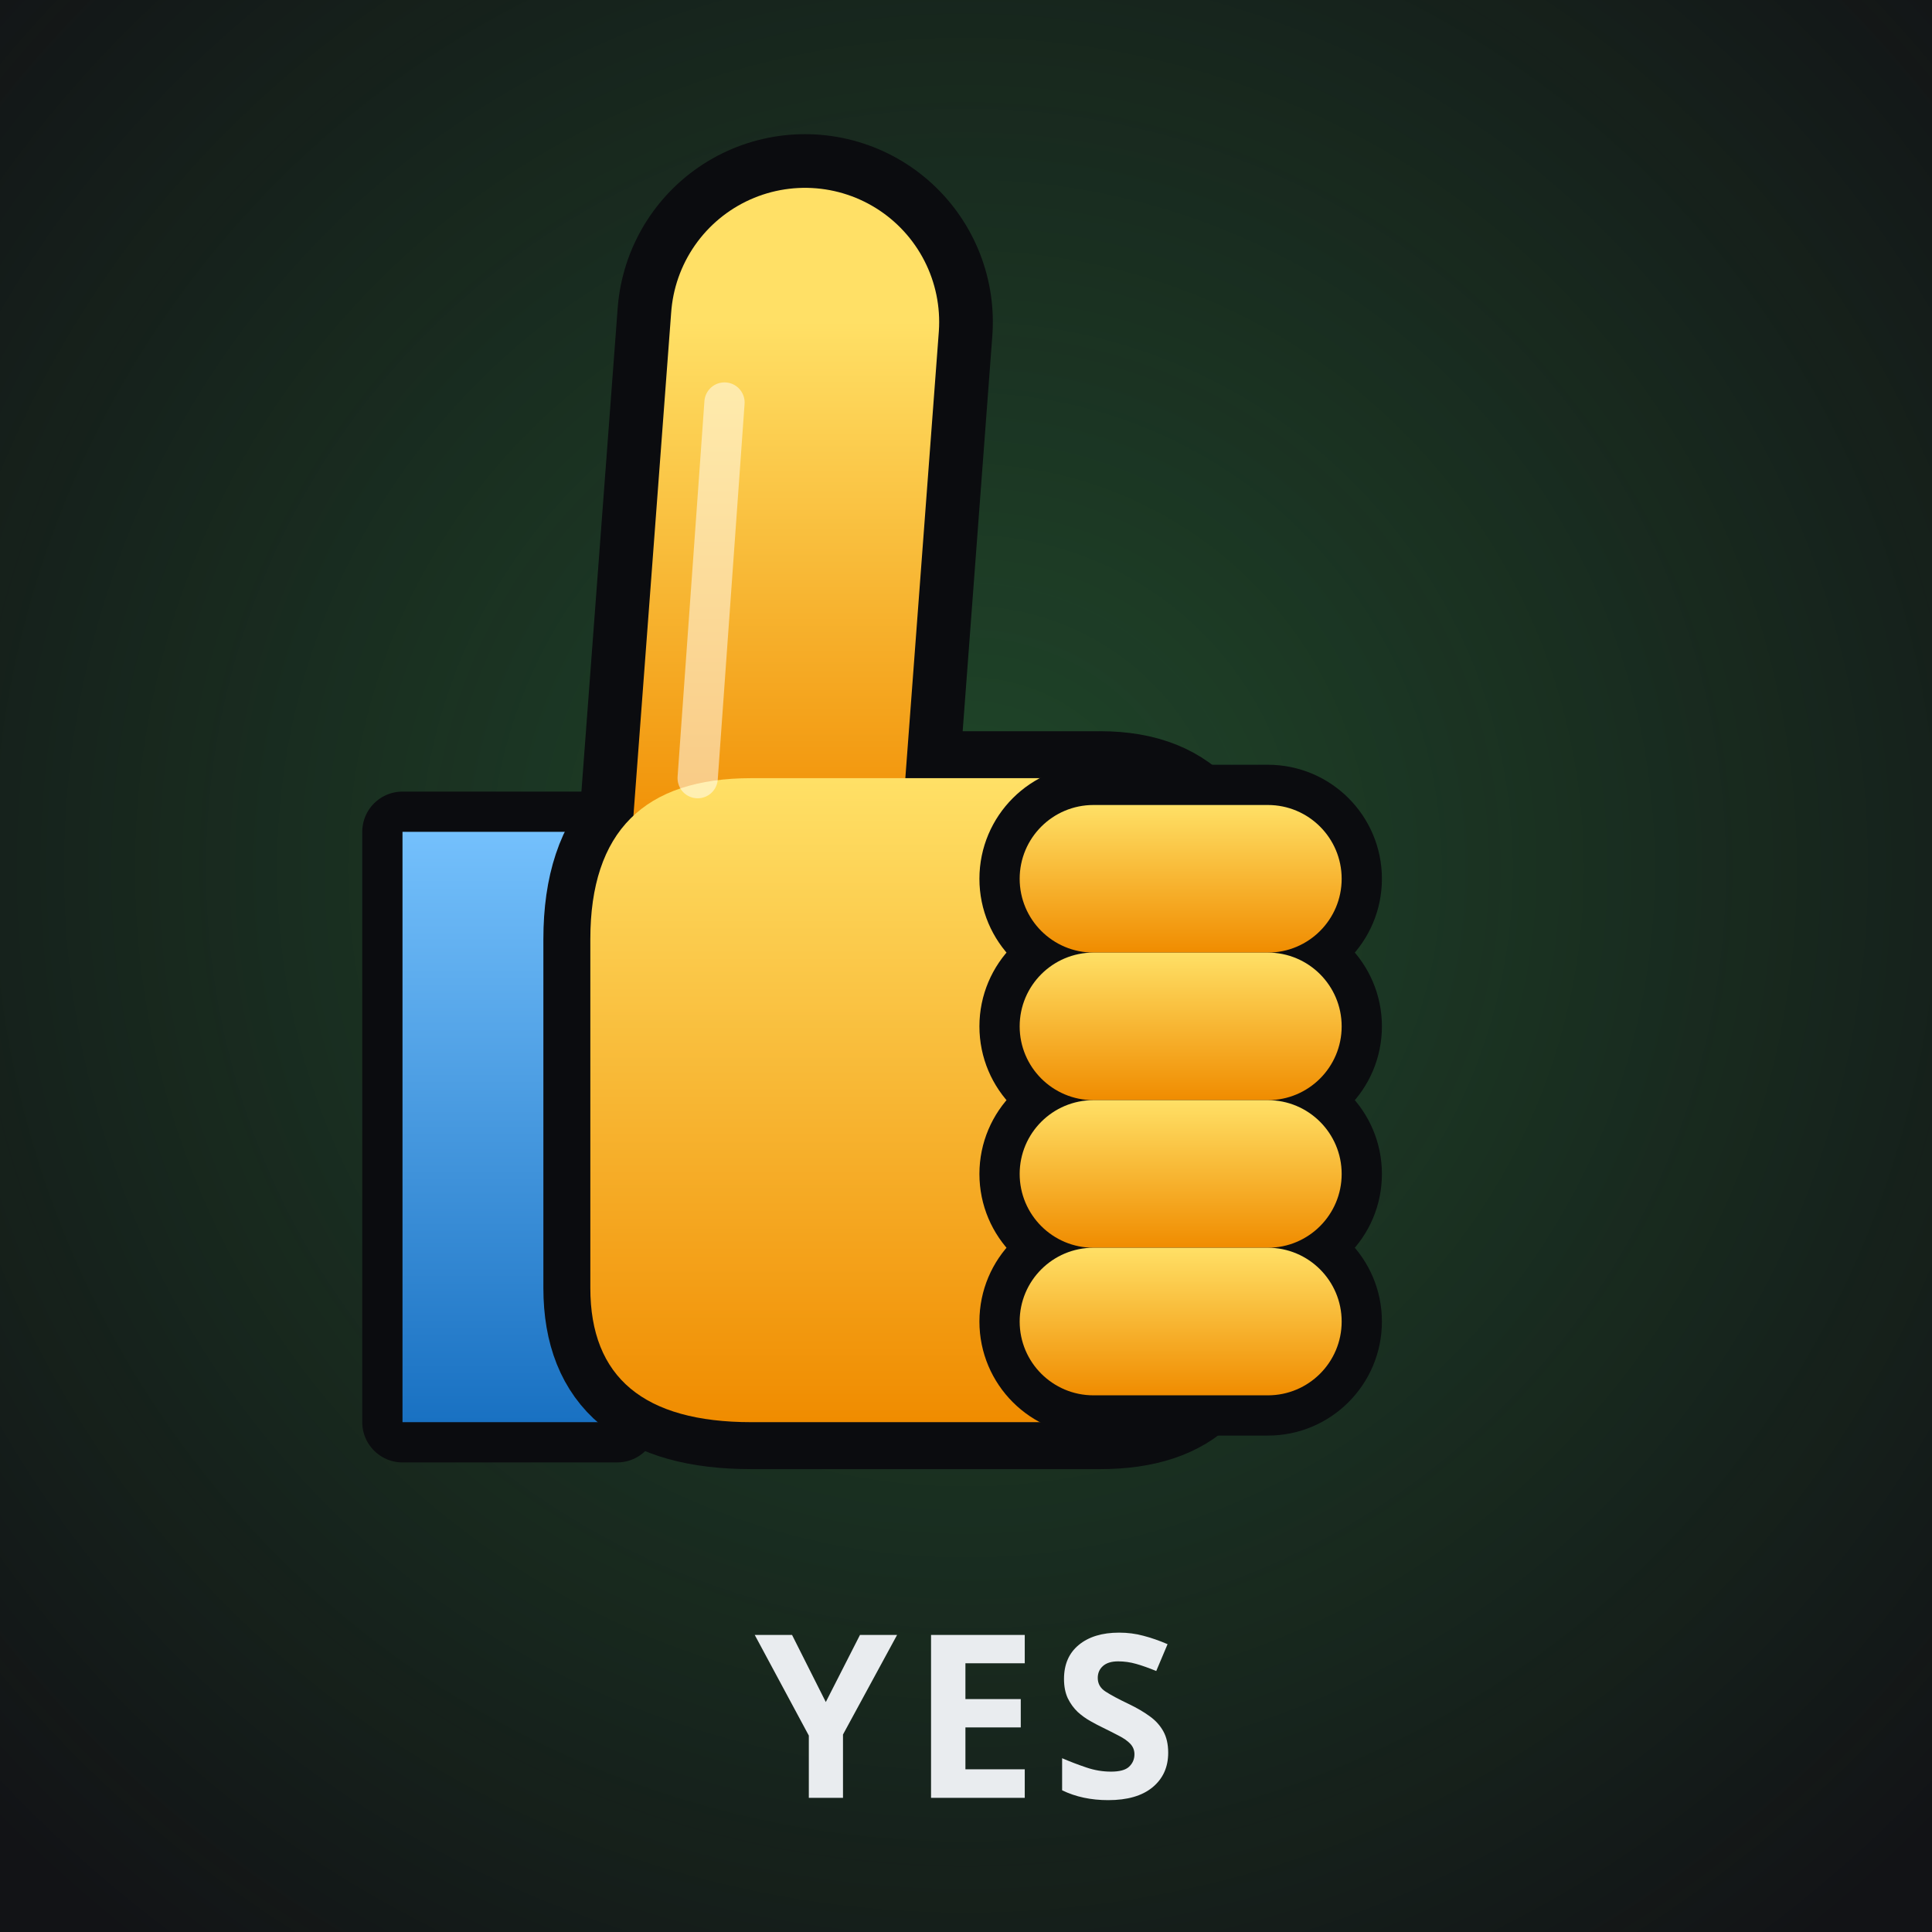
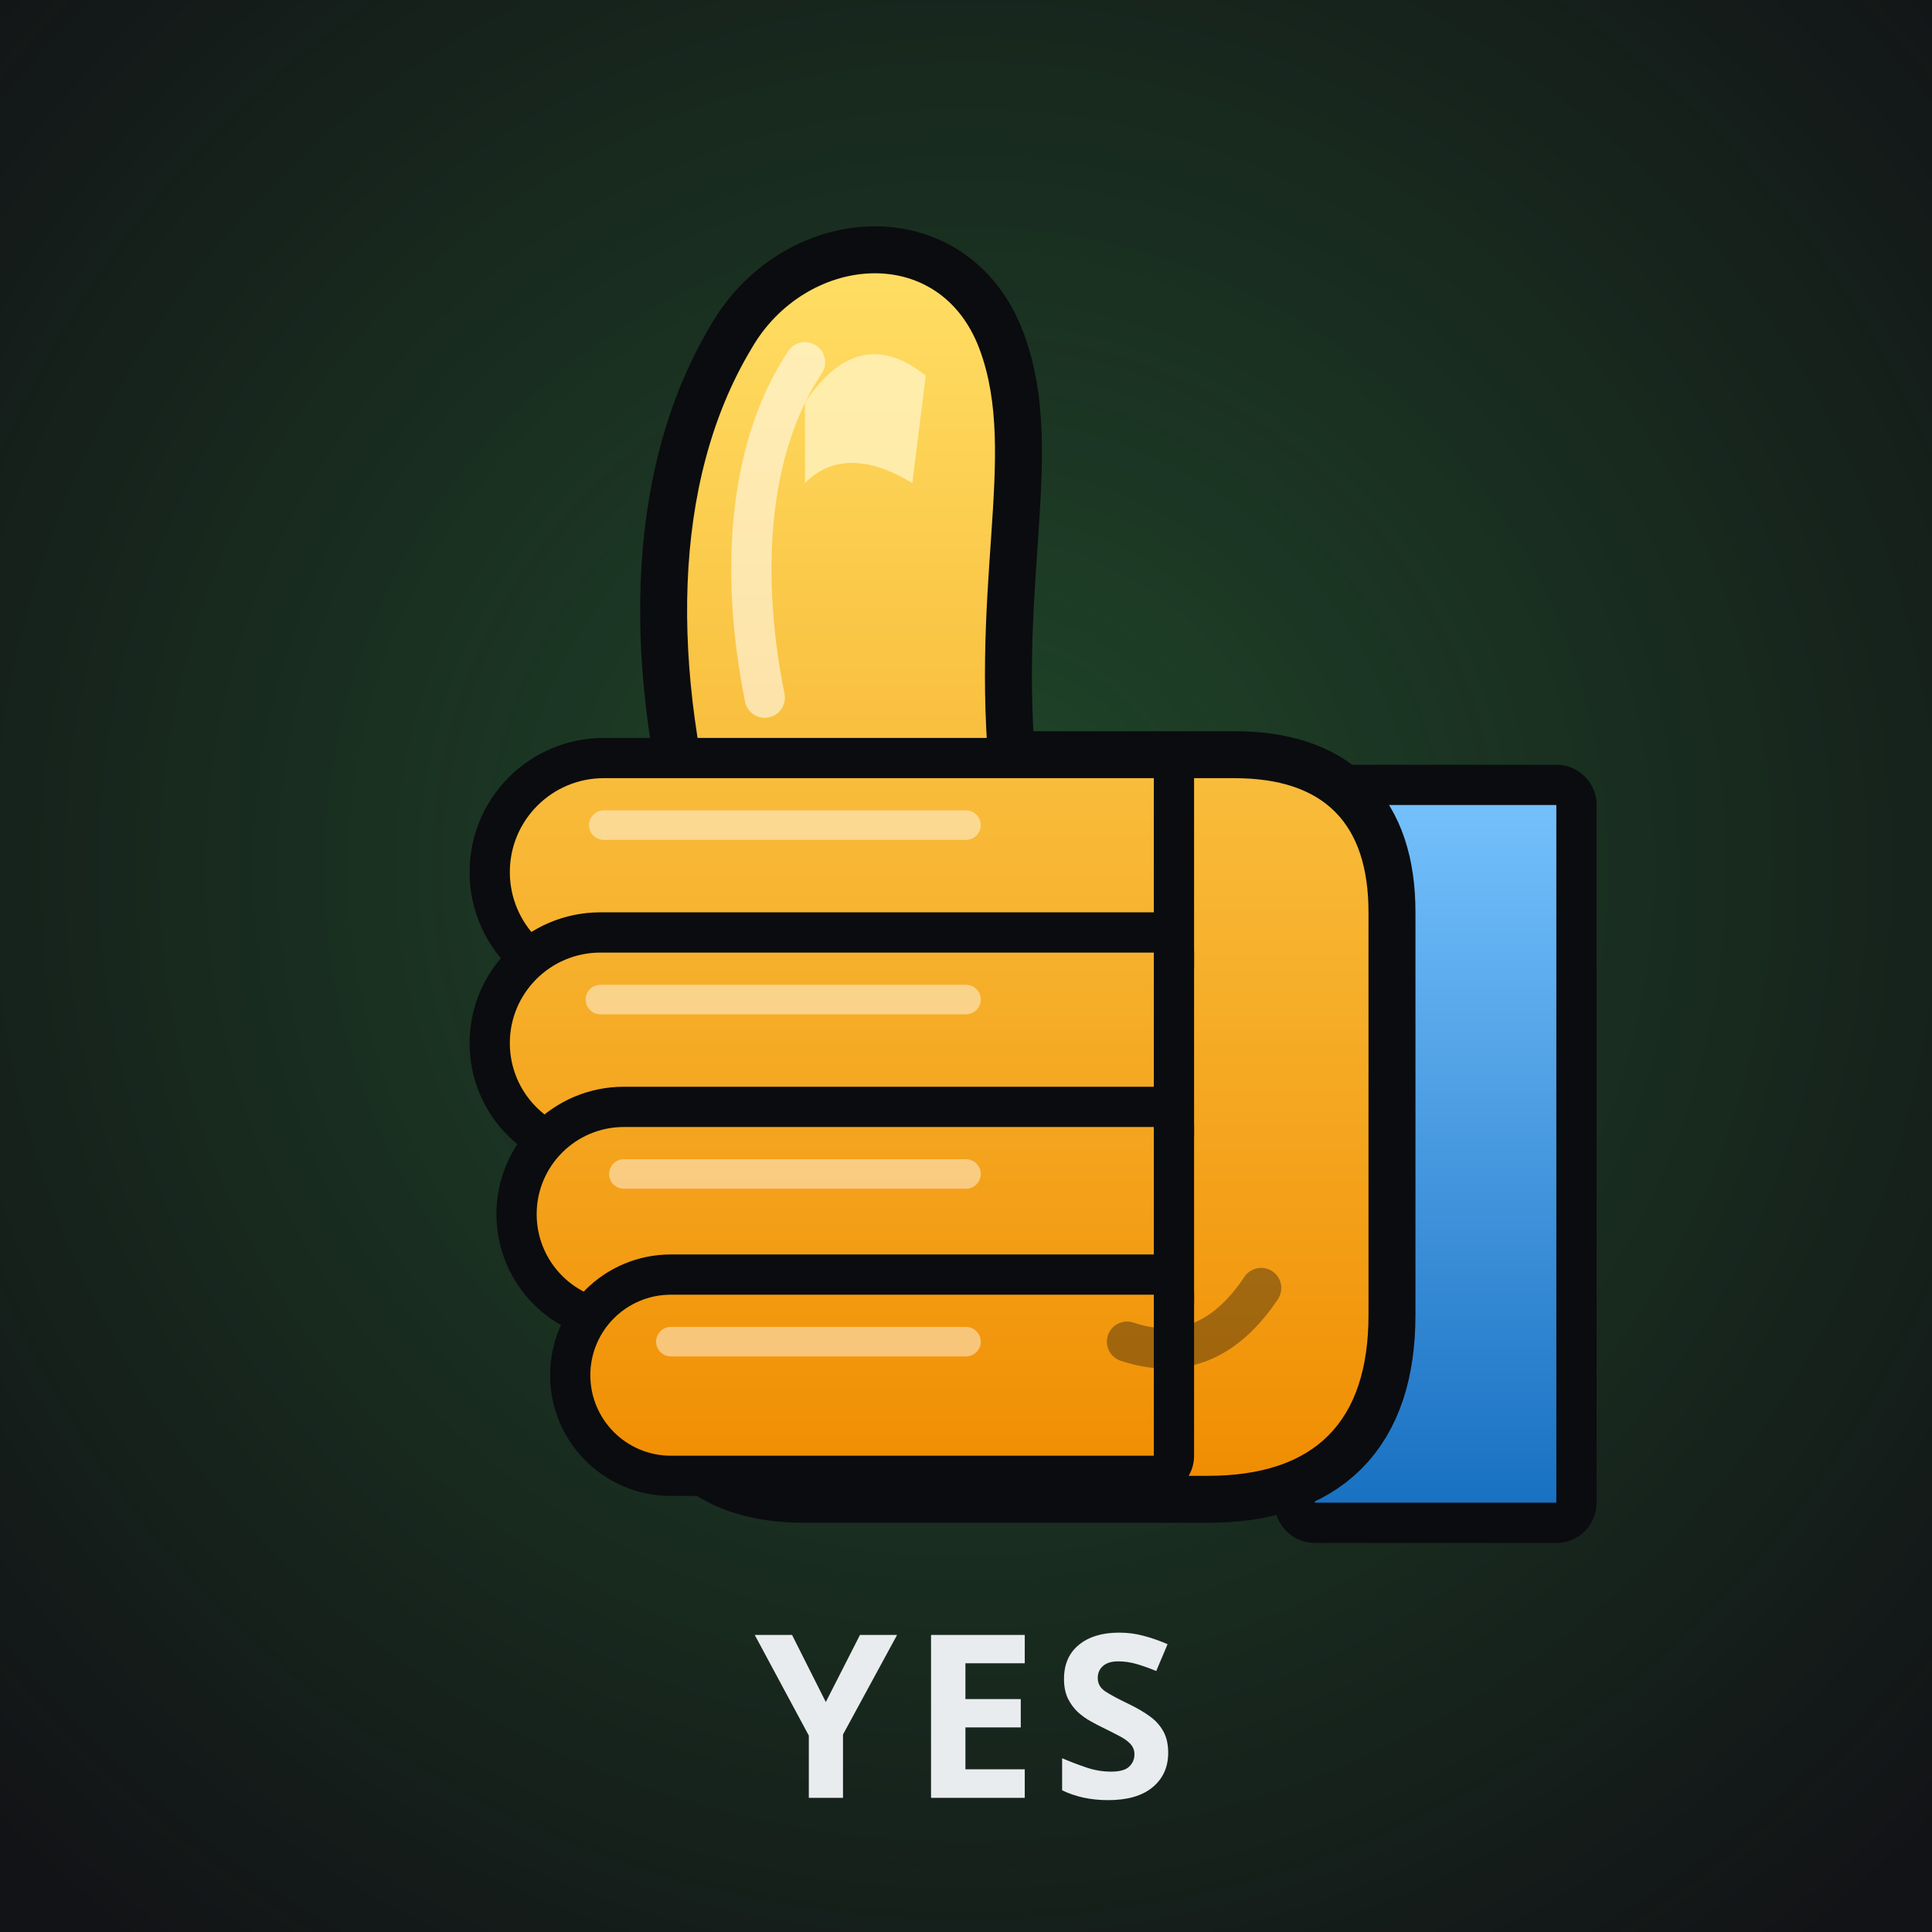
<svg xmlns="http://www.w3.org/2000/svg" width="288" height="288" viewBox="0 0 144 144">
  <defs>
    <radialGradient id="bg153" cx=".5" cy="0.45" r=".7">
      <stop offset="0" stop-color="#40C057" stop-opacity=".30" />
      <stop offset="1" stop-color="#40C057" stop-opacity="0" />
    </radialGradient>
  </defs>
  <rect width="144" height="144" fill="#121316" />
  <rect width="144" height="144" fill="url(#bg153)" />
  <defs>
-     <linearGradient id="ty" x1="0" y1="0" x2="0" y2="1">
+     <linearGradient id="ty" gradientUnits="userSpaceOnUse" x1="0" y1="18" x2="0" y2="112">
      <stop offset="0" stop-color="#FFE066" />
      <stop offset="1" stop-color="#F08C00" />
    </linearGradient>
  </defs>
  <defs>
    <linearGradient id="tys" x1="0" y1="0" x2="0" y2="1">
      <stop offset="0" stop-color="#74C0FC" />
      <stop offset="1" stop-color="#1971C2" />
    </linearGradient>
  </defs>
-   <path d="M30 62H46V106H30Z" fill="none" stroke="#0b0c0f" stroke-width="6" stroke-linejoin="round" />
-   <path d="M30 62H46V106H30Z" fill="url(#tys)" />
-   <path d="M57 64L60 24" fill="none" stroke="#0b0c0f" stroke-width="28" stroke-linecap="round" stroke-linejoin="round" />
-   <path d="M44 70Q44 58 56 58H82Q92 58 92 70V96Q92 106 82 106H56Q44 106 44 96Z" fill="#0b0c0f" stroke="#0b0c0f" stroke-width="7" />
-   <path d="M57 64L60 24" fill="none" stroke="url(#ty)" stroke-width="20" stroke-linecap="round" stroke-linejoin="round" />
-   <path d="M44 70Q44 58 56 58H82Q92 58 92 70V96Q92 106 82 106H56Q44 106 44 96Z" fill="url(#ty)" />
-   <g stroke="#0b0c0f" stroke-width="6">
-     <rect x="76" y="60" width="24" height="11" rx="5.5" />
-     <rect x="76" y="71" width="24" height="11" rx="5.5" />
-     <rect x="76" y="82" width="24" height="11" rx="5.5" />
-     <rect x="76" y="93" width="24" height="11" rx="5.5" />
-   </g>
-   <g fill="url(#ty)">
-     <rect x="76" y="60" width="24" height="11" rx="5.5" />
-     <rect x="76" y="71" width="24" height="11" rx="5.5" />
-     <rect x="76" y="82" width="24" height="11" rx="5.5" />
-     <rect x="76" y="93" width="24" height="11" rx="5.5" />
-   </g>
-   <path d="M52 58L54 30" fill="none" stroke="rgba(255,255,255,.5)" stroke-width="3" stroke-linecap="round" stroke-linejoin="round" />
+   <path d="M98 60H116V112H98Z" fill="none" stroke="#0b0c0f" stroke-width="6" stroke-linejoin="round" />
+   <path d="M98 60H116V112H98Z" fill="url(#tys)" />
+   <path d="M54 64C50 50 50 36 56 26C60 19 70 18 73 26C76 34 72 44 74 60Z" fill="#0b0c0f" stroke="#0b0c0f" stroke-width="7" stroke-linejoin="round" />
+   <path d="M56 58H92Q102 58 102 68V98Q102 110 90 110H60Q50 110 50 100V64Q50 58 56 58Z" fill="#0b0c0f" stroke="#0b0c0f" stroke-width="7" stroke-linejoin="round" />
+   <path d="M54 64C50 50 50 36 56 26C60 19 70 18 73 26C76 34 72 44 74 60Z" fill="url(#ty)" />
+   <path d="M56 58H92Q102 58 102 68V98Q102 110 90 110H60Q50 110 50 100V64Q50 58 56 58Z" fill="url(#ty)" />
+   <path d="M57 52C55 42 56 33 60 27" fill="none" stroke="rgba(255,255,255,.55)" stroke-width="3" stroke-linecap="round" stroke-linejoin="round" />
+   <path d="M60 30Q64 24 69 28L68 36Q63 33 60 36Z" fill="#FFF3BF" opacity=".8" />
+   <path d="M45 58H86V72H45A7 7 0 0 1 45 58Z" fill="none" stroke="#0b0c0f" stroke-width="6" stroke-linejoin="round" />
+   <path d="M45 58H86V72H45A7 7 0 0 1 45 58Z" fill="url(#ty)" />
+   <path d="M45 61.5H72" fill="none" stroke="rgba(255,255,255,.45)" stroke-width="2.2" stroke-linecap="round" stroke-linejoin="round" />
+   <path d="M44.75 71H86V84.5H44.75A6.75 6.75 0 0 1 44.75 71Z" fill="none" stroke="#0b0c0f" stroke-width="6" stroke-linejoin="round" />
+   <path d="M44.75 71H86V84.5H44.75A6.75 6.75 0 0 1 44.75 71Z" fill="url(#ty)" />
+   <path d="M44.75 74.5H72" fill="none" stroke="rgba(255,255,255,.45)" stroke-width="2.2" stroke-linecap="round" stroke-linejoin="round" />
+   <path d="M46.5 84H86V97H46.5A6.5 6.5 0 0 1 46.5 84Z" fill="none" stroke="#0b0c0f" stroke-width="6" stroke-linejoin="round" />
+   <path d="M46.5 84H86V97H46.5A6.5 6.5 0 0 1 46.5 84Z" fill="url(#ty)" />
+   <path d="M46.5 87.5H72" fill="none" stroke="rgba(255,255,255,.45)" stroke-width="2.2" stroke-linecap="round" stroke-linejoin="round" />
+   <path d="M50 96.5H86V108.5H50A6 6 0 0 1 50 96.5Z" fill="none" stroke="#0b0c0f" stroke-width="6" stroke-linejoin="round" />
+   <path d="M50 96.5H86V108.5H50A6 6 0 0 1 50 96.5Z" fill="url(#ty)" />
+   <path d="M50 100H72" fill="none" stroke="rgba(255,255,255,.45)" stroke-width="2.2" stroke-linecap="round" stroke-linejoin="round" />
+   <path d="M84 100q6 2 10 -4" fill="none" stroke="rgba(11,12,15,.35)" stroke-width="3" stroke-linecap="round" stroke-linejoin="round" />
  <text x="72" y="134" text-anchor="middle" font-family="Segoe UI, sans-serif" font-weight="800" font-size="17" letter-spacing="1" fill="#e9ecef">YES</text>
</svg>
